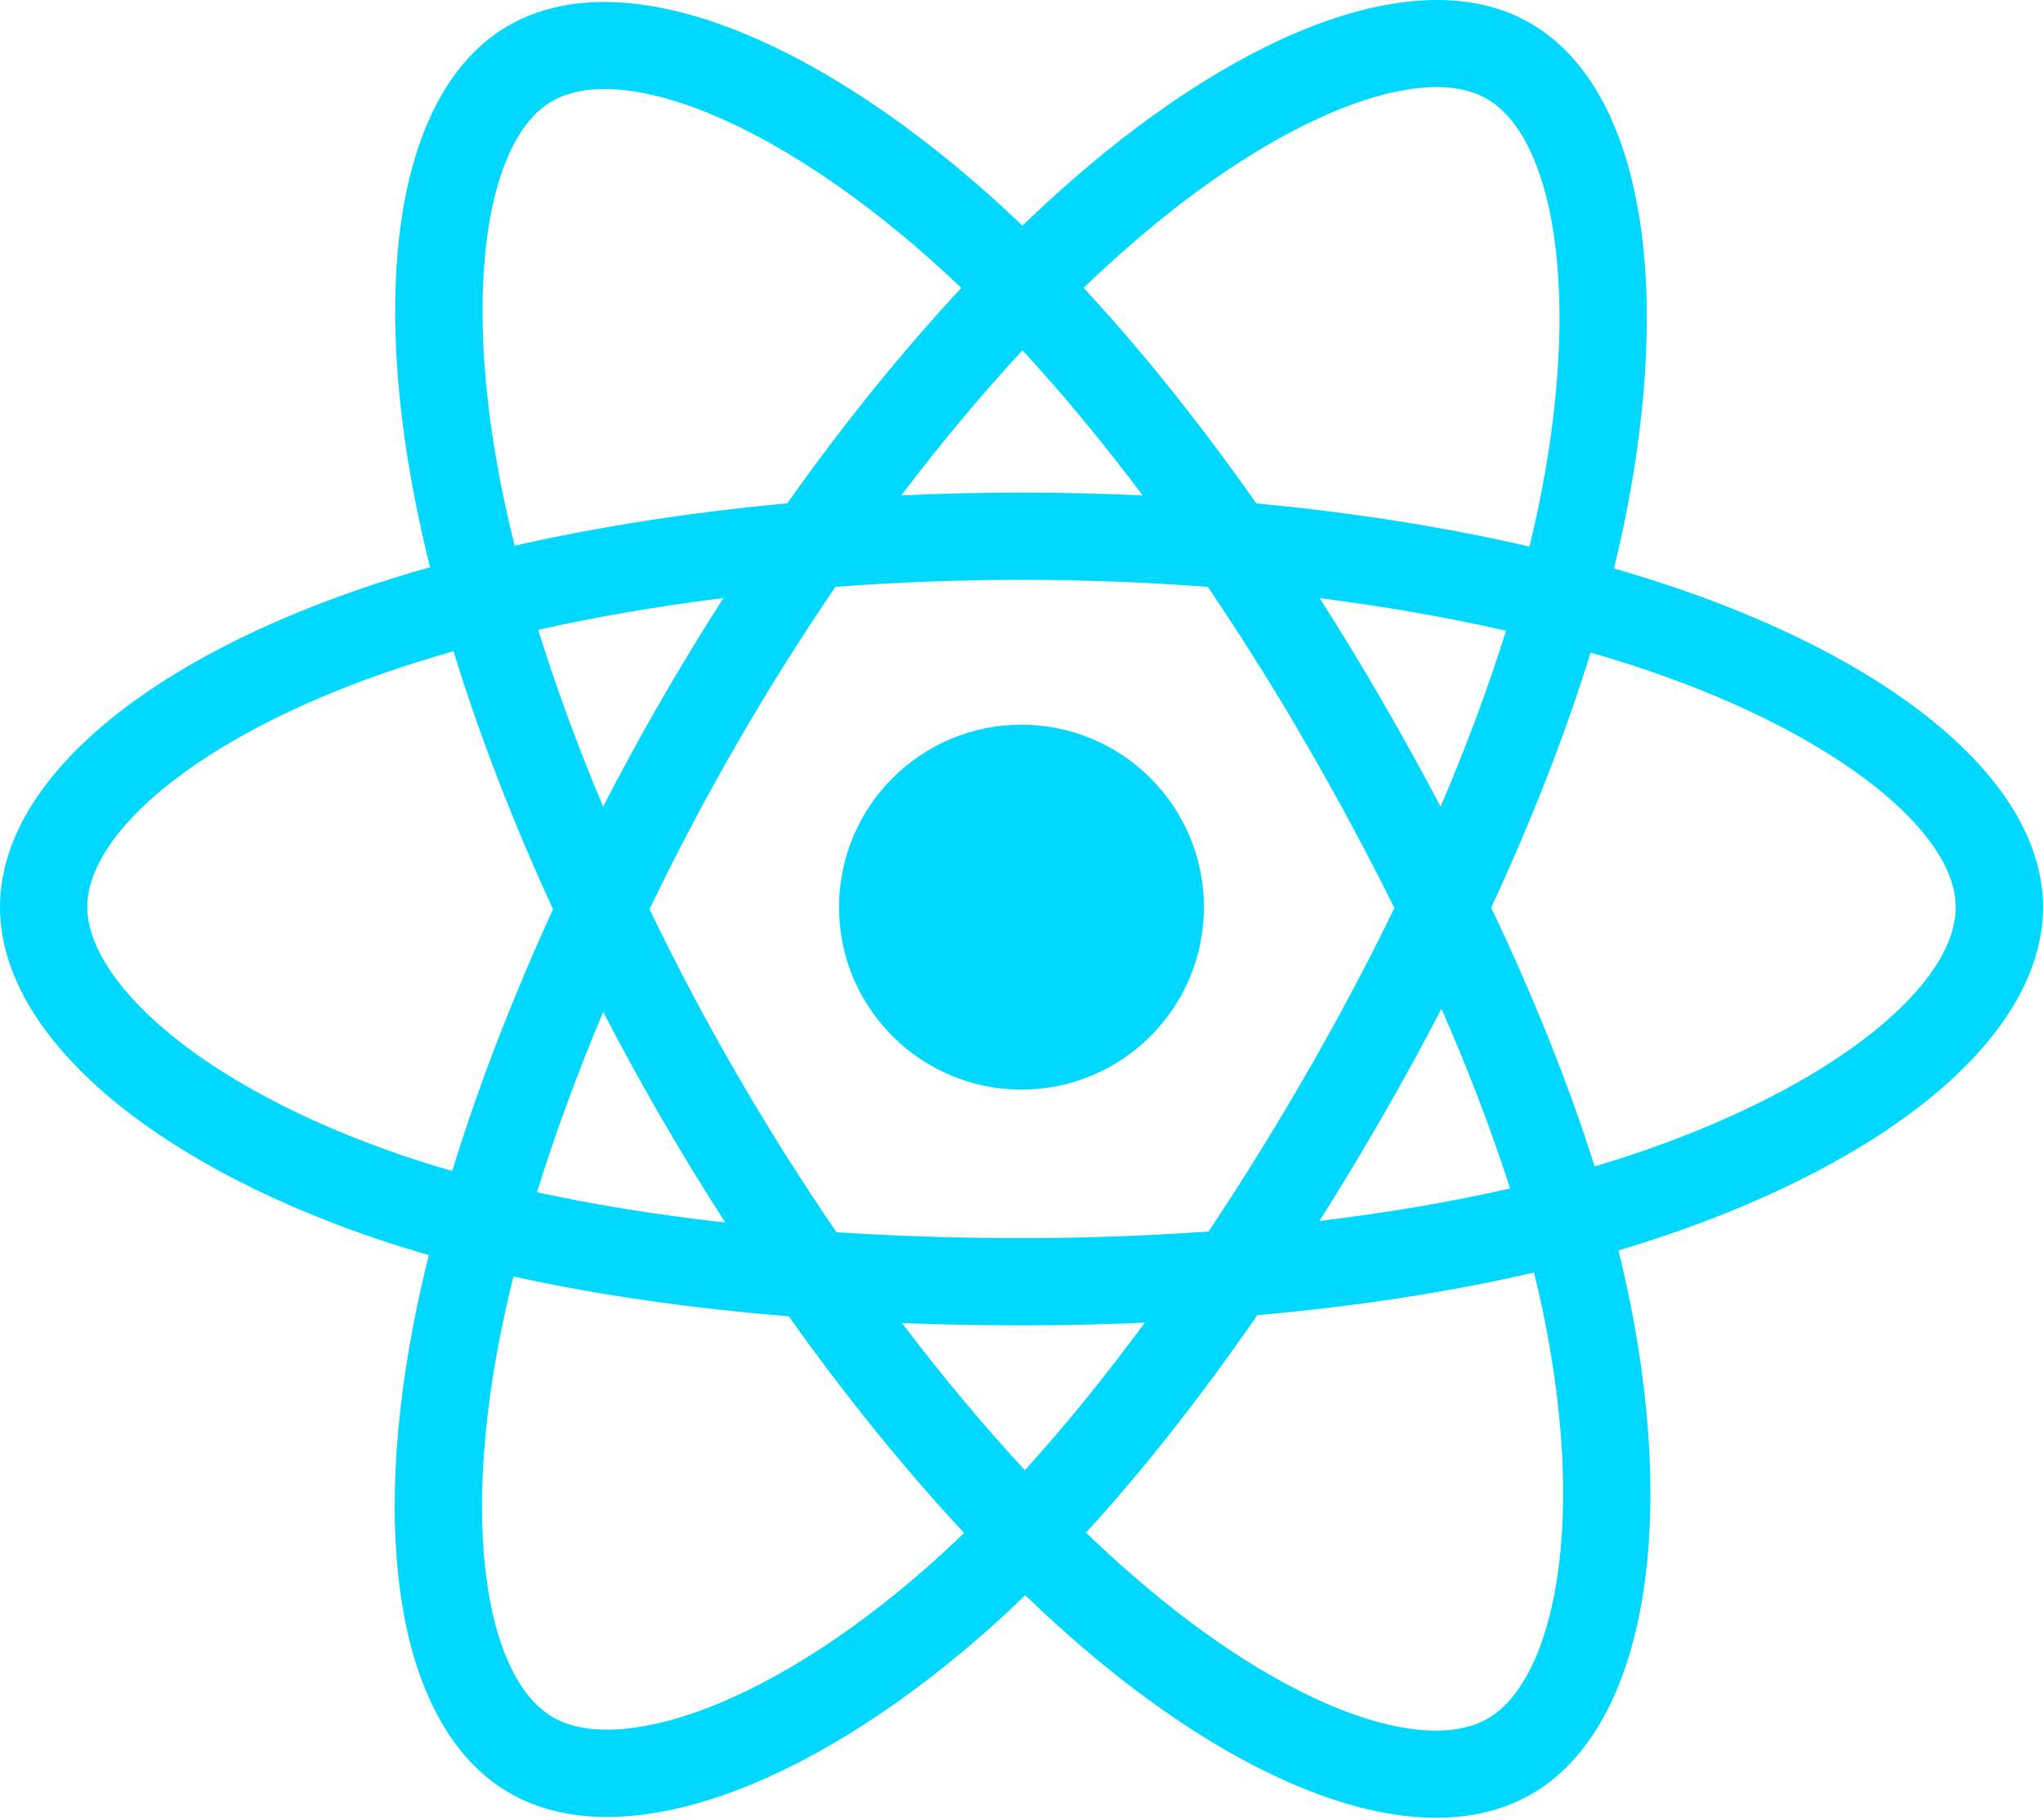
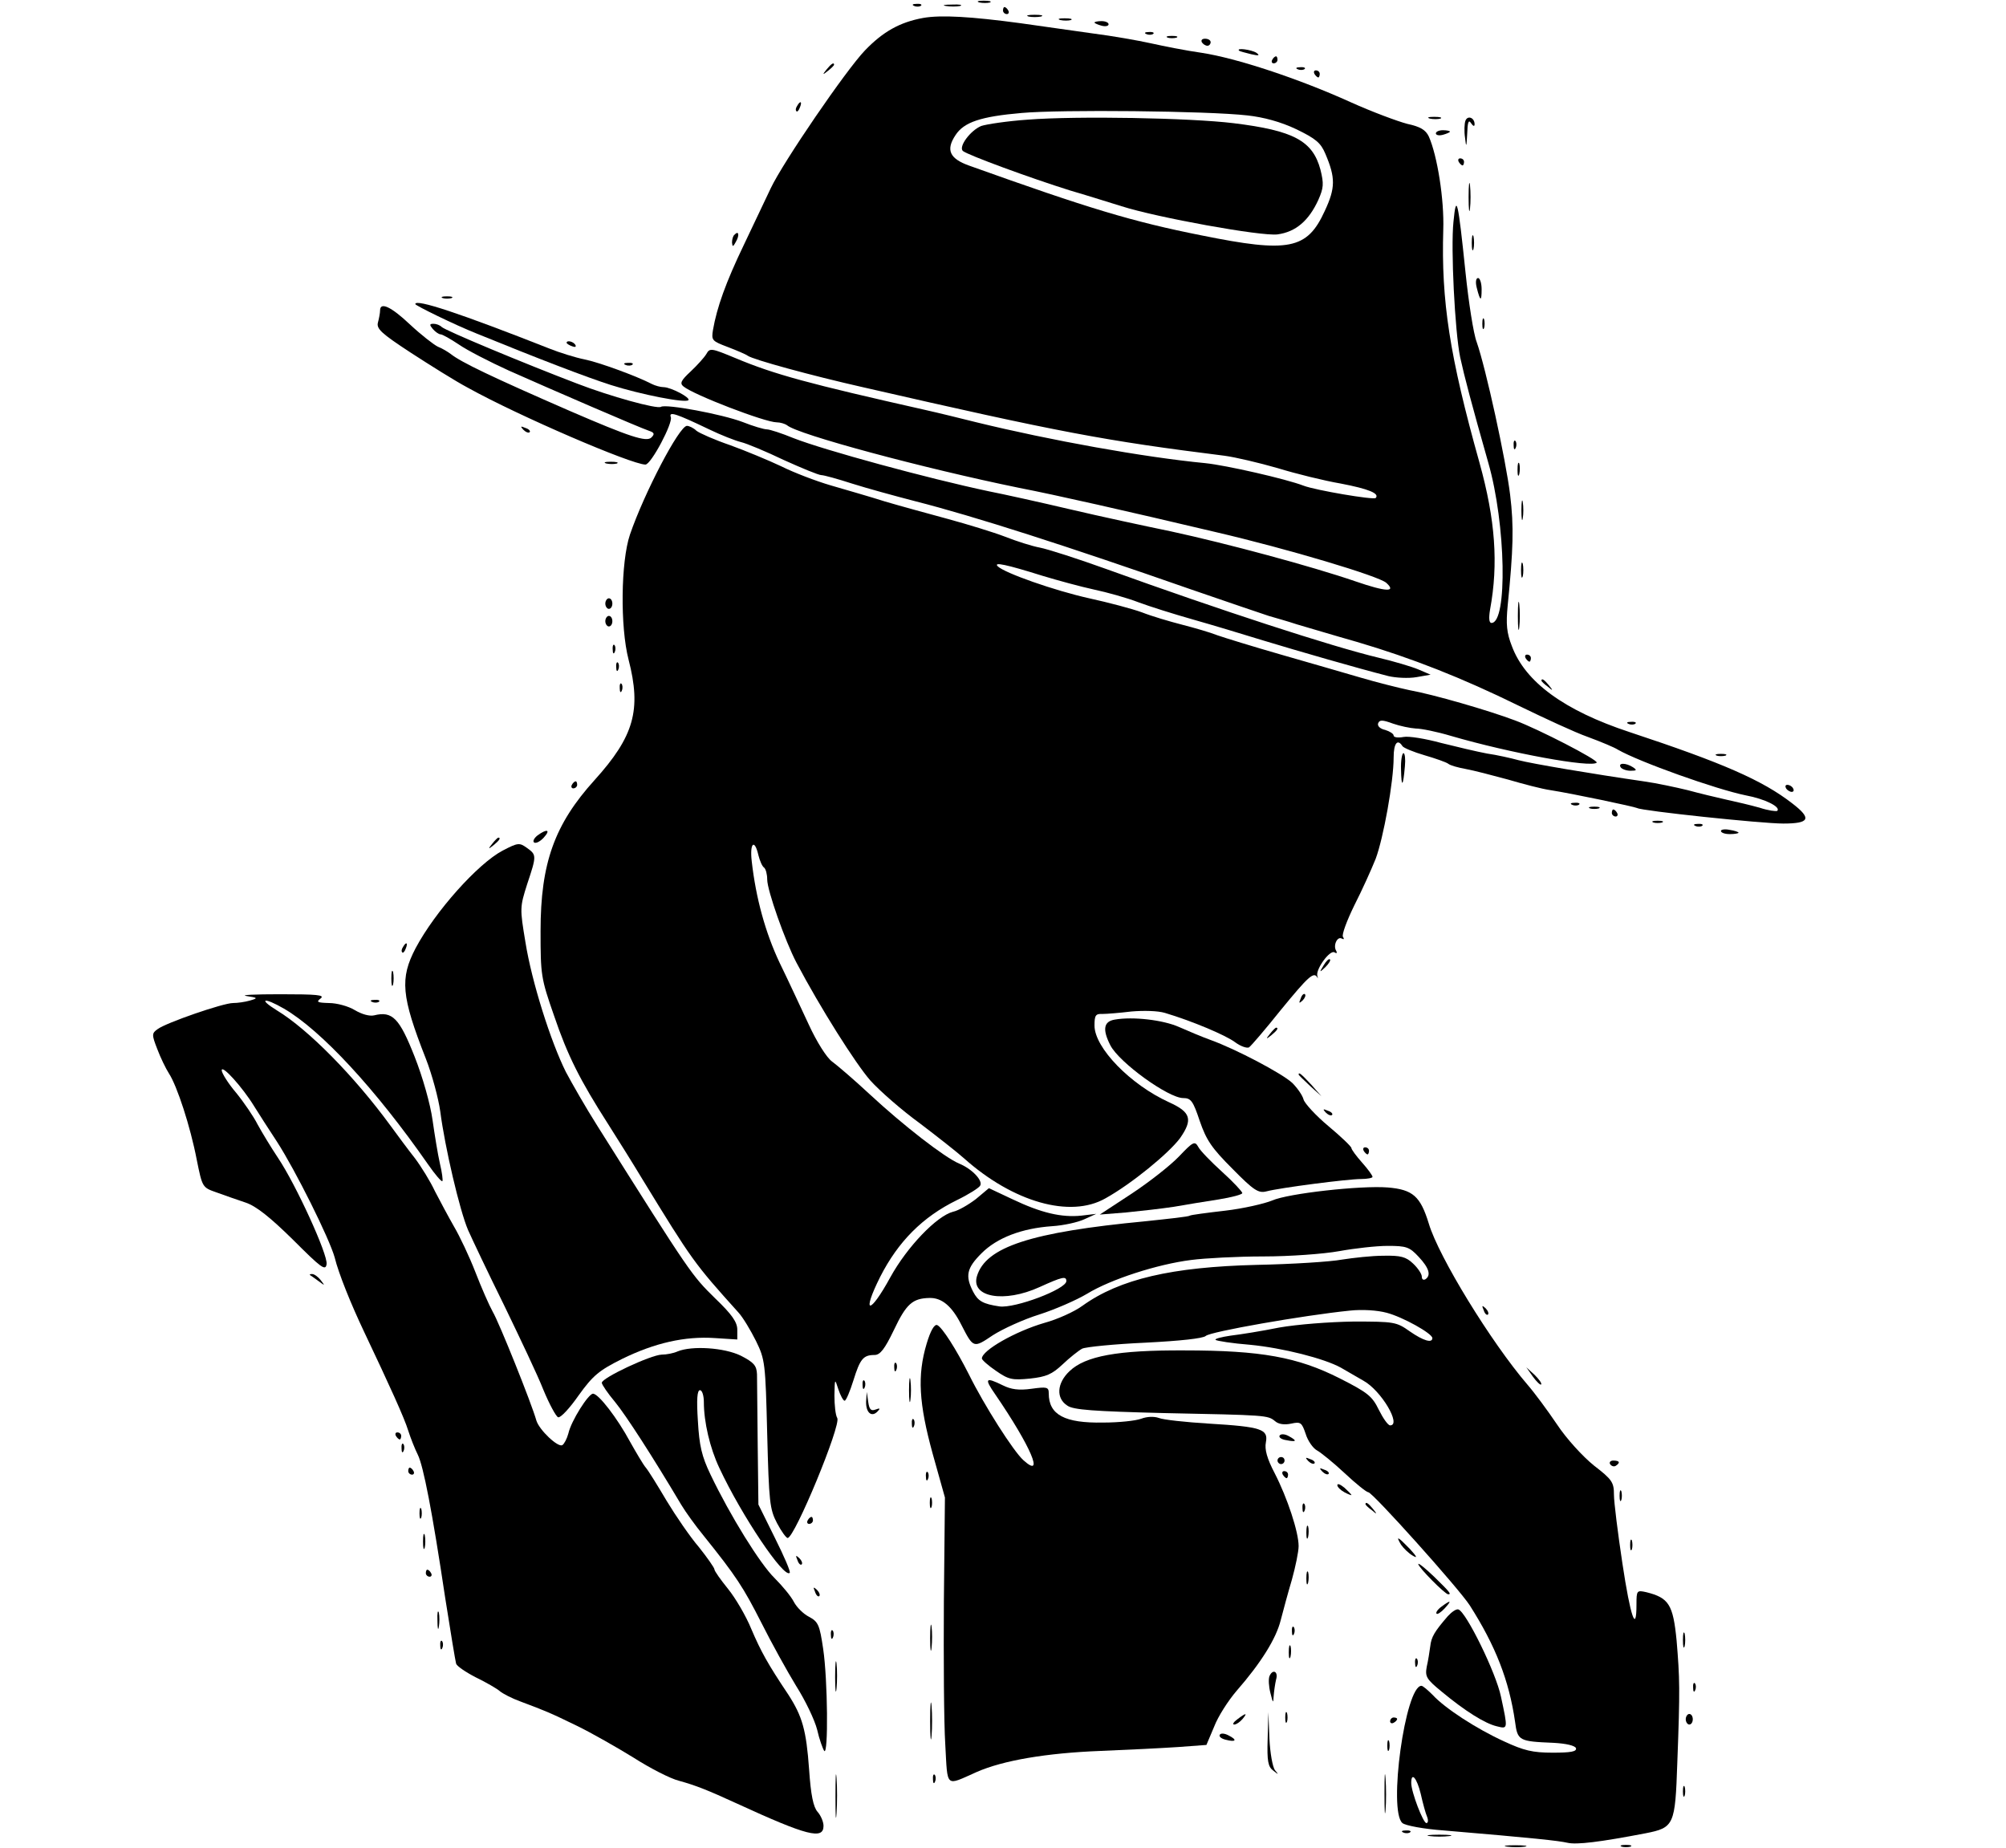
- <svg xmlns="http://www.w3.org/2000/svg" aria-hidden="true" role="img" class="iconify iconify--logos" width="35.93" height="32" preserveAspectRatio="xMidYMid meet" viewBox="0 0 256 228">
-   <path fill="#00D8FF" d="M210.483 73.824a171.49 171.49 0 0 0-8.24-2.597c.465-1.9.893-3.777 1.273-5.621c6.238-30.281 2.16-54.676-11.769-62.708c-13.355-7.7-35.196.329-57.254 19.526a171.23 171.23 0 0 0-6.375 5.848a155.866 155.866 0 0 0-4.241-3.917C100.759 3.829 77.587-4.822 63.673 3.233C50.33 10.957 46.379 33.89 51.995 62.588a170.974 170.974 0 0 0 1.892 8.48c-3.28.932-6.445 1.924-9.474 2.98C17.309 83.498 0 98.307 0 113.668c0 15.865 18.582 31.778 46.812 41.427a145.52 145.52 0 0 0 6.921 2.165a167.467 167.467 0 0 0-2.01 9.138c-5.354 28.2-1.173 50.591 12.134 58.266c13.744 7.926 36.812-.22 59.273-19.855a145.567 145.567 0 0 0 5.342-4.923a168.064 168.064 0 0 0 6.92 6.314c21.758 18.722 43.246 26.282 56.54 18.586c13.731-7.949 18.194-32.003 12.4-61.268a145.016 145.016 0 0 0-1.535-6.842c1.62-.48 3.21-.974 4.76-1.488c29.348-9.723 48.443-25.443 48.443-41.52c0-15.417-17.868-30.326-45.517-39.844Zm-6.365 70.984c-1.4.463-2.836.91-4.3 1.345c-3.24-10.257-7.612-21.163-12.963-32.432c5.106-11 9.31-21.767 12.459-31.957c2.619.758 5.16 1.557 7.61 2.4c23.69 8.156 38.14 20.213 38.14 29.504c0 9.896-15.606 22.743-40.946 31.14Zm-10.514 20.834c2.562 12.94 2.927 24.64 1.23 33.787c-1.524 8.219-4.59 13.698-8.382 15.893c-8.067 4.67-25.32-1.4-43.927-17.412a156.726 156.726 0 0 1-6.437-5.87c7.214-7.889 14.423-17.06 21.459-27.246c12.376-1.098 24.068-2.894 34.671-5.345a134.17 134.17 0 0 1 1.386 6.193ZM87.276 214.515c-7.882 2.783-14.16 2.863-17.955.675c-8.075-4.657-11.432-22.636-6.853-46.752a156.923 156.923 0 0 1 1.869-8.499c10.486 2.32 22.093 3.988 34.498 4.994c7.084 9.967 14.501 19.128 21.976 27.15a134.668 134.668 0 0 1-4.877 4.492c-9.933 8.682-19.886 14.842-28.658 17.94ZM50.35 144.747c-12.483-4.267-22.792-9.812-29.858-15.863c-6.35-5.437-9.555-10.836-9.555-15.216c0-9.322 13.897-21.212 37.076-29.293c2.813-.98 5.757-1.905 8.812-2.773c3.204 10.42 7.406 21.315 12.477 32.332c-5.137 11.18-9.399 22.249-12.634 32.792a134.718 134.718 0 0 1-6.318-1.979Zm12.378-84.26c-4.811-24.587-1.616-43.134 6.425-47.789c8.564-4.958 27.502 2.111 47.463 19.835a144.318 144.318 0 0 1 3.841 3.545c-7.438 7.987-14.787 17.08-21.808 26.988c-12.04 1.116-23.565 2.908-34.161 5.309a160.342 160.342 0 0 1-1.76-7.887Zm110.427 27.268a347.8 347.8 0 0 0-7.785-12.803c8.168 1.033 15.994 2.404 23.343 4.08c-2.206 7.072-4.956 14.465-8.193 22.045a381.151 381.151 0 0 0-7.365-13.322Zm-45.032-43.861c5.044 5.465 10.096 11.566 15.065 18.186a322.04 322.04 0 0 0-30.257-.006c4.974-6.559 10.069-12.652 15.192-18.18ZM82.802 87.83a323.167 323.167 0 0 0-7.227 13.238c-3.184-7.553-5.909-14.98-8.134-22.152c7.304-1.634 15.093-2.97 23.209-3.984a321.524 321.524 0 0 0-7.848 12.897Zm8.081 65.352c-8.385-.936-16.291-2.203-23.593-3.793c2.26-7.3 5.045-14.885 8.298-22.6a321.187 321.187 0 0 0 7.257 13.246c2.594 4.48 5.28 8.868 8.038 13.147Zm37.542 31.03c-5.184-5.592-10.354-11.779-15.403-18.433c4.902.192 9.899.29 14.978.29c5.218 0 10.376-.117 15.453-.343c-4.985 6.774-10.018 12.97-15.028 18.486Zm52.198-57.817c3.422 7.8 6.306 15.345 8.596 22.52c-7.422 1.694-15.436 3.058-23.88 4.071a382.417 382.417 0 0 0 7.859-13.026a347.403 347.403 0 0 0 7.425-13.565Zm-16.898 8.101a358.557 358.557 0 0 1-12.281 19.815a329.4 329.4 0 0 1-23.444.823c-7.967 0-15.716-.248-23.178-.732a310.202 310.202 0 0 1-12.513-19.846h.001a307.41 307.41 0 0 1-10.923-20.627a310.278 310.278 0 0 1 10.89-20.637l-.001.001a307.318 307.318 0 0 1 12.413-19.761c7.613-.576 15.42-.876 23.31-.876H128c7.926 0 15.743.303 23.354.883a329.357 329.357 0 0 1 12.335 19.695a358.489 358.489 0 0 1 11.036 20.54a329.472 329.472 0 0 1-11 20.722Zm22.56-122.124c8.572 4.944 11.906 24.881 6.52 51.026c-.344 1.668-.73 3.367-1.15 5.09c-10.622-2.452-22.155-4.275-34.23-5.408c-7.034-10.017-14.323-19.124-21.64-27.008a160.789 160.789 0 0 1 5.888-5.4c18.9-16.447 36.564-22.941 44.612-18.3ZM128 90.808c12.625 0 22.86 10.235 22.86 22.86s-10.235 22.86-22.86 22.86s-22.86-10.235-22.86-22.86s10.235-22.86 22.86-22.86Z" />
+ <svg xmlns="http://www.w3.org/2000/svg" version="1.0" width="570pt" height="525pt" viewBox="0 0 570 525" preserveAspectRatio="xMidYMid meet">
+   <g transform="translate(0,525) scale(0.1,-0.1)" fill="#000000" stroke="none">
+     <path d="M2783 5243 c9 -2 23 -2 30 0 6 3 -1 5 -18 5 -16 0 -22 -2 -12 -5z" />
+     <path d="M2598 5233 c7 -3 16 -2 19 1 4 3 -2 6 -13 5 -11 0 -14 -3 -6 -6z" />
+     <path d="M2688 5233 c12 -2 30 -2 40 0 9 3 -1 5 -23 4 -22 0 -30 -2 -17 -4z" />
+     <path d="M2850 5220 c0 -5 5 -10 11 -10 5 0 7 5 4 10 -3 6 -8 10 -11 10 -2 0 -4 -4 -4 -10z" />
+     <path d="M2623 5199 c-66 -12 -114 -39 -165 -92 -54 -56 -233 -318 -268 -392 -13 -27 -47 -99 -76 -160 -52 -108 -77 -179 -88 -242 -5 -30 -3 -32 42 -49 26 -10 52 -21 57 -25 16 -11 180 -56 326 -89 563 -129 686 -152 1029 -195 30 -4 98 -20 150 -35 52 -16 133 -36 180 -44 78 -15 111 -28 99 -41 -6 -6 -171 22 -205 35 -49 19 -220 58 -279 64 -176 17 -441 65 -650 116 -44 11 -109 27 -145 35 -333 75 -429 101 -539 147 -70 29 -74 30 -84 12 -6 -10 -26 -32 -44 -49 -28 -26 -32 -34 -21 -43 29 -24 232 -102 265 -102 10 0 23 -4 29 -8 28 -26 390 -123 659 -178 108 -21 302 -65 560 -126 206 -48 463 -125 484 -144 30 -27 0 -26 -87 4 -125 43 -367 108 -524 142 -73 15 -203 43 -288 63 -85 20 -189 43 -230 51 -175 37 -468 117 -555 151 -34 14 -68 25 -76 25 -8 0 -39 9 -69 21 -58 22 -218 52 -232 43 -11 -7 -145 30 -238 66 -152 58 -375 151 -385 161 -5 5 -15 9 -23 9 -12 0 -12 -3 -2 -15 7 -8 17 -15 22 -15 5 0 28 -13 52 -29 23 -16 87 -49 142 -74 119 -53 371 -162 398 -171 15 -5 17 -9 7 -19 -14 -14 -62 2 -231 75 -225 98 -310 139 -339 162 -8 6 -24 16 -37 21 -12 6 -48 34 -79 63 -54 51 -85 65 -85 40 0 -7 -3 -23 -6 -34 -5 -18 9 -31 93 -86 54 -35 127 -81 163 -100 144 -80 465 -218 504 -218 16 0 79 119 72 135 -6 17 15 10 109 -35 33 -16 74 -32 90 -36 17 -4 72 -27 122 -51 51 -23 99 -43 107 -43 7 0 47 -11 87 -24 41 -13 121 -35 179 -50 169 -43 430 -127 785 -251 105 -36 204 -70 220 -75 17 -5 53 -15 80 -24 28 -8 104 -31 171 -50 156 -46 298 -102 459 -181 72 -35 160 -76 197 -89 38 -14 76 -30 85 -36 61 -35 280 -113 364 -130 54 -10 100 -33 89 -44 -3 -2 -26 1 -50 9 -25 7 -67 17 -95 23 -27 6 -77 18 -110 27 -33 8 -89 20 -125 25 -145 21 -317 50 -355 60 -22 6 -62 15 -90 19 -27 5 -86 19 -130 30 -44 12 -92 20 -107 17 -16 -3 -28 -1 -28 4 0 5 -11 12 -24 16 -14 3 -23 11 -20 19 4 10 12 10 42 -1 20 -7 49 -13 65 -14 15 0 60 -9 100 -21 168 -49 398 -91 414 -76 6 7 -167 96 -232 120 -77 29 -233 74 -300 86 -33 7 -96 23 -140 36 -44 13 -145 42 -225 65 -80 23 -161 48 -181 55 -20 8 -65 21 -100 30 -35 9 -86 24 -114 35 -27 10 -95 28 -150 40 -99 22 -241 72 -260 91 -13 13 25 5 127 -27 43 -13 109 -31 146 -39 38 -8 95 -24 126 -36 32 -12 102 -34 155 -49 53 -15 143 -42 201 -60 99 -30 265 -78 355 -101 21 -5 57 -7 80 -3 l40 7 -35 15 c-19 8 -70 23 -112 33 -134 32 -450 135 -774 252 -83 30 -168 57 -189 61 -22 4 -66 18 -99 31 -34 13 -106 35 -161 50 -55 15 -136 37 -180 50 -44 14 -114 34 -155 46 -41 12 -104 36 -140 54 -36 17 -101 44 -145 60 -44 15 -87 34 -96 41 -8 8 -21 14 -27 14 -22 0 -122 -192 -162 -309 -26 -77 -28 -262 -4 -355 37 -143 16 -218 -97 -343 -113 -125 -153 -235 -153 -428 0 -125 1 -134 38 -240 39 -115 74 -184 154 -309 26 -41 70 -111 97 -156 142 -232 147 -239 273 -379 13 -14 35 -51 50 -81 26 -53 27 -63 32 -265 5 -193 7 -213 28 -253 12 -23 26 -42 30 -42 20 0 153 322 141 341 -5 8 -8 37 -8 64 1 49 1 49 11 18 6 -18 14 -33 18 -33 4 0 15 26 25 58 19 61 28 72 60 72 16 0 29 17 55 71 35 74 53 90 101 91 35 1 64 -23 91 -77 34 -66 34 -66 89 -29 28 18 87 45 132 59 44 14 106 41 136 59 67 41 200 84 296 96 38 5 131 10 205 10 74 0 171 7 215 15 44 8 106 15 138 15 53 0 62 -3 88 -31 30 -32 36 -53 19 -64 -6 -3 -10 0 -10 8 0 7 -11 24 -25 37 -20 19 -35 23 -84 22 -33 0 -86 -6 -118 -11 -32 -6 -141 -13 -243 -15 -240 -6 -388 -40 -494 -116 -23 -17 -72 -39 -109 -49 -82 -24 -177 -78 -177 -101 0 -4 18 -20 40 -35 36 -25 46 -27 97 -22 46 5 62 12 92 40 20 19 45 39 56 45 11 5 92 13 180 17 99 5 163 12 171 19 11 12 280 59 409 72 36 4 79 1 105 -6 46 -12 130 -59 130 -72 0 -15 -25 -8 -64 19 -38 27 -44 28 -160 28 -69 -1 -159 -8 -211 -17 -49 -10 -112 -20 -138 -23 -27 -4 -46 -9 -43 -12 3 -3 47 -10 98 -14 93 -9 211 -39 258 -65 14 -8 43 -25 64 -37 51 -28 109 -127 76 -127 -6 0 -20 20 -32 44 -19 39 -31 49 -112 90 -119 60 -223 79 -441 79 -190 1 -281 -16 -326 -59 -36 -34 -39 -77 -6 -98 17 -12 75 -16 272 -21 295 -6 297 -6 318 -23 10 -9 27 -11 46 -7 27 6 30 3 41 -29 6 -20 21 -41 32 -47 11 -6 47 -35 79 -65 32 -30 62 -54 67 -54 12 0 256 -272 288 -321 74 -116 112 -214 129 -331 7 -54 11 -56 109 -60 37 -2 61 -8 64 -15 3 -10 -15 -13 -66 -13 -57 0 -82 6 -138 32 -79 36 -168 94 -203 132 -14 14 -28 26 -32 26 -46 0 -95 -356 -54 -390 8 -7 61 -17 118 -21 260 -22 324 -29 351 -35 26 -6 92 2 222 27 81 16 84 23 90 200 8 210 7 240 -2 348 -10 102 -22 121 -86 137 -27 6 -28 5 -28 -35 0 -84 -17 -36 -40 117 -13 86 -24 174 -24 195 0 35 -5 43 -57 83 -31 25 -78 76 -105 117 -27 40 -64 90 -84 113 -103 120 -252 363 -280 457 -24 78 -45 97 -117 103 -77 6 -283 -17 -328 -37 -22 -9 -82 -23 -134 -29 -52 -6 -97 -12 -100 -14 -3 -3 -60 -9 -126 -16 -326 -31 -454 -73 -479 -156 -18 -60 77 -77 178 -31 64 29 76 32 76 17 0 -23 -146 -78 -190 -72 -47 7 -61 15 -75 42 -23 45 -18 67 24 109 44 44 114 71 201 77 32 2 73 11 92 20 l33 15 -42 -5 c-57 -6 -115 8 -195 46 l-68 32 -37 -31 c-21 -16 -50 -33 -65 -36 -46 -12 -130 -99 -178 -186 -59 -108 -83 -107 -29 1 51 100 120 170 218 218 33 16 63 35 66 41 9 14 -23 48 -60 63 -42 18 -158 108 -254 197 -44 41 -92 82 -107 93 -15 11 -43 55 -66 105 -22 47 -59 127 -83 176 -40 85 -67 182 -79 288 -6 52 8 65 19 17 4 -16 11 -32 16 -35 5 -4 9 -19 9 -34 0 -31 51 -175 83 -236 68 -129 168 -287 210 -335 27 -30 90 -85 141 -122 50 -38 106 -82 125 -99 140 -125 302 -171 402 -114 74 41 180 128 212 171 37 53 31 74 -31 102 -110 50 -212 155 -212 218 0 29 3 34 23 33 12 0 49 3 82 7 35 3 75 2 95 -4 77 -23 172 -63 199 -83 16 -12 34 -18 40 -15 6 4 47 52 91 107 77 94 93 109 103 92 2 -5 2 -2 0 5 -4 19 36 74 49 66 6 -4 8 -2 5 4 -10 15 3 43 16 35 6 -3 7 -1 3 5 -4 6 11 46 32 89 22 43 49 103 61 133 22 59 51 219 51 288 0 40 11 54 25 32 3 -5 32 -17 63 -26 31 -9 62 -20 67 -24 6 -5 28 -11 50 -15 22 -4 76 -18 120 -30 44 -13 98 -27 120 -30 64 -10 239 -47 247 -51 13 -8 353 -44 415 -44 75 0 82 14 26 57 -85 66 -197 115 -463 203 -185 61 -296 142 -334 244 -15 38 -17 63 -12 115 16 160 18 225 7 315 -12 99 -69 360 -95 434 -9 23 -23 113 -32 200 -21 203 -26 225 -34 142 -8 -75 4 -312 19 -385 12 -55 32 -131 80 -300 50 -174 55 -455 9 -455 -7 0 -8 14 -4 38 24 130 15 255 -30 417 -85 303 -109 460 -103 662 3 86 -17 211 -41 265 -9 19 -24 28 -61 36 -27 7 -100 34 -162 62 -148 67 -324 125 -423 140 -43 6 -108 19 -144 27 -36 8 -110 21 -165 28 -55 8 -147 21 -205 29 -141 19 -226 24 -277 15z m922 -277 c45 -5 94 -18 138 -39 56 -27 70 -39 83 -70 29 -68 29 -97 -2 -163 -50 -109 -102 -119 -349 -69 -197 39 -322 77 -660 198 -57 20 -68 45 -40 87 24 37 72 53 188 63 110 10 528 6 642 -7z m492 -4769 c6 -27 14 -56 18 -65 4 -10 3 -18 -2 -18 -9 0 -43 88 -43 114 0 33 16 14 27 -31z" />
+     <path d="M2920 4910 c-58 -4 -117 -13 -132 -18 -31 -13 -65 -59 -52 -71 15 -12 192 -77 304 -112 58 -17 124 -38 147 -45 100 -32 398 -86 443 -80 52 7 89 39 116 98 15 34 16 46 6 86 -22 82 -76 111 -247 132 -123 15 -444 21 -585 10z" />
+     <path d="M2923 5203 c9 -2 25 -2 35 0 9 3 1 5 -18 5 -19 0 -27 -2 -17 -5z" />
+     <path d="M3013 5193 c9 -2 23 -2 30 0 6 3 -1 5 -18 5 -16 0 -22 -2 -12 -5z" />
+     <path d="M3110 5186 c0 -2 9 -6 20 -9 11 -3 20 -1 20 4 0 5 -9 9 -20 9 -11 0 -20 -2 -20 -4z" />
+     <path d="M3258 5153 c7 -3 16 -2 19 1 4 3 -2 6 -13 5 -11 0 -14 -3 -6 -6z" />
+     <path d="M3318 5143 c6 -2 18 -2 25 0 6 3 1 5 -13 5 -14 0 -19 -2 -12 -5z" />
+     <path d="M3415 5130 c3 -5 10 -10 16 -10 5 0 9 5 9 10 0 6 -7 10 -16 10 -8 0 -12 -4 -9 -10z" />
+     <path d="M3521 5106 c2 -2 18 -6 34 -10 22 -5 26 -4 15 4 -14 9 -59 15 -49 6z" />
+     <path d="M3615 5080 c-3 -5 -1 -10 4 -10 6 0 11 5 11 10 0 6 -2 10 -4 10 -3 0 -8 -4 -11 -10z" />
+     <path d="M2349 5053 c-13 -16 -12 -17 4 -4 9 7 17 15 17 17 0 8 -8 3 -21 -13z" />
+     <path d="M3688 5053 c7 -3 16 -2 19 1 4 3 -2 6 -13 5 -11 0 -14 -3 -6 -6z" />
+     <path d="M3735 5040 c3 -5 8 -10 11 -10 2 0 4 5 4 10 0 6 -5 10 -11 10 -5 0 -7 -4 -4 -10z" />
+     <path d="M2265 4949 c-4 -6 -5 -12 -2 -15 2 -3 7 2 10 11 7 17 1 20 -8 4z" />
+     <path d="M4063 4913 c9 -2 23 -2 30 0 6 3 -1 5 -18 5 -16 0 -22 -2 -12 -5z" />
+     <path d="M4164 4907 c-3 -8 -4 -30 -1 -49 3 -28 4 -27 6 12 1 33 4 41 11 30 6 -9 10 -10 10 -3 0 19 -20 26 -26 10z" />
+     <path d="M4080 4871 c0 -5 9 -7 20 -4 11 3 20 7 20 9 0 2 -9 4 -20 4 -11 0 -20 -4 -20 -9z" />
+     <path d="M4145 4790 c3 -5 8 -10 11 -10 2 0 4 5 4 10 0 6 -5 10 -11 10 -5 0 -7 -4 -4 -10z" />
+     <path d="M4173 4690 c0 -36 2 -50 4 -32 2 17 2 47 0 65 -2 17 -4 3 -4 -33z" />
+     <path d="M2087 4583 c-4 -3 -7 -13 -7 -22 1 -13 3 -13 11 2 11 19 8 33 -4 20z" />
+     <path d="M4182 4560 c0 -19 2 -27 5 -17 2 9 2 25 0 35 -3 9 -5 1 -5 -18z" />
+     <path d="M4196 4433 c10 -40 14 -41 14 -5 0 18 -5 32 -10 32 -6 0 -8 -11 -4 -27z" />
+     <path d="M1258 4403 c6 -2 18 -2 25 0 6 3 1 5 -13 5 -14 0 -19 -2 -12 -5z" />
+     <path d="M1180 4386 c0 -4 112 -59 175 -84 174 -71 312 -124 381 -146 85 -27 212 -52 220 -43 7 7 -50 37 -71 37 -8 0 -23 4 -33 9 -42 22 -151 62 -192 70 -25 5 -70 19 -100 31 -251 99 -380 142 -380 126z" />
+     <path d="M4212 4330 c0 -14 2 -19 5 -12 2 6 2 18 0 25 -3 6 -5 1 -5 -13z" />
+     <path d="M1610 4276 c0 -2 7 -7 16 -10 8 -3 12 -2 9 4 -6 10 -25 14 -25 6z" />
+     <path d="M1778 4213 c7 -3 16 -2 19 1 4 3 -2 6 -13 5 -11 0 -14 -3 -6 -6z" />
+     <path d="M1487 4029 c7 -7 15 -10 18 -7 3 3 -2 9 -12 12 -14 6 -15 5 -6 -5z" />
+     <path d="M4301 3984 c0 -11 3 -14 6 -6 3 7 2 16 -1 19 -3 4 -6 -2 -5 -13z" />
+     <path d="M1723 3933 c9 -2 23 -2 30 0 6 3 -1 5 -18 5 -16 0 -22 -2 -12 -5z" />
+     <path d="M4312 3915 c0 -16 2 -22 5 -12 2 9 2 23 0 30 -3 6 -5 -1 -5 -18z" />
+     <path d="M4323 3800 c0 -25 2 -35 4 -22 2 12 2 32 0 45 -2 12 -4 2 -4 -23z" />
+     <path d="M4322 3630 c0 -19 2 -27 5 -17 2 9 2 25 0 35 -3 9 -5 1 -5 -18z" />
+     <path d="M4313 3500 c0 -36 2 -50 4 -32 2 17 2 47 0 65 -2 17 -4 3 -4 -33z" />
+     <path d="M1720 3535 c0 -8 5 -15 10 -15 6 0 10 7 10 15 0 8 -4 15 -10 15 -5 0 -10 -7 -10 -15z" />
+     <path d="M1720 3485 c0 -8 5 -15 10 -15 6 0 10 7 10 15 0 8 -4 15 -10 15 -5 0 -10 -7 -10 -15z" />
+     <path d="M1741 3404 c0 -11 3 -14 6 -6 3 7 2 16 -1 19 -3 4 -6 -2 -5 -13z" />
+     <path d="M4335 3380 c3 -5 8 -10 11 -10 2 0 4 5 4 10 0 6 -5 10 -11 10 -5 0 -7 -4 -4 -10z" />
+     <path d="M1751 3354 c0 -11 3 -14 6 -6 3 7 2 16 -1 19 -3 4 -6 -2 -5 -13z" />
+     <path d="M4380 3316 c0 -2 8 -10 18 -17 15 -13 16 -12 3 4 -13 16 -21 21 -21 13z" />
+     <path d="M1761 3294 c0 -11 3 -14 6 -6 3 7 2 16 -1 19 -3 4 -6 -2 -5 -13z" />
+     <path d="M4628 3193 c7 -3 16 -2 19 1 4 3 -2 6 -13 5 -11 0 -14 -3 -6 -6z" />
+     <path d="M3981 3063 c1 -53 6 -49 11 10 2 20 0 37 -4 37 -4 0 -8 -21 -7 -47z" />
+     <path d="M4878 3103 c6 -2 18 -2 25 0 6 3 1 5 -13 5 -14 0 -19 -2 -12 -5z" />
+     <path d="M4605 3070 c3 -5 16 -10 28 -10 18 0 19 2 7 10 -20 13 -43 13 -35 0z" />
+     <path d="M1625 3020 c-3 -5 -1 -10 4 -10 6 0 11 5 11 10 0 6 -2 10 -4 10 -3 0 -8 -4 -11 -10z" />
+     <path d="M5075 3010 c3 -5 11 -10 16 -10 6 0 7 5 4 10 -3 6 -11 10 -16 10 -6 0 -7 -4 -4 -10z" />
+     <path d="M4468 2963 c7 -3 16 -2 19 1 4 3 -2 6 -13 5 -11 0 -14 -3 -6 -6z" />
+     <path d="M4518 2953 c6 -2 18 -2 25 0 6 3 1 5 -13 5 -14 0 -19 -2 -12 -5z" />
+     <path d="M4580 2940 c0 -5 5 -10 11 -10 5 0 7 5 4 10 -3 6 -8 10 -11 10 -2 0 -4 -4 -4 -10z" />
+     <path d="M4698 2913 c6 -2 18 -2 25 0 6 3 1 5 -13 5 -14 0 -19 -2 -12 -5z" />
+     <path d="M4818 2903 c7 -3 16 -2 19 1 4 3 -2 6 -13 5 -11 0 -14 -3 -6 -6z" />
+     <path d="M4890 2889 c0 -5 11 -9 25 -9 14 0 25 2 25 4 0 2 -11 6 -25 8 -14 3 -25 1 -25 -3z" />
+     <path d="M1527 2876 c-10 -8 -14 -17 -9 -20 5 -3 17 3 27 14 21 23 9 26 -18 6z" />
+     <path d="M1399 2853 c-13 -16 -12 -17 4 -4 16 13 21 21 13 21 -2 0 -10 -8 -17 -17z" />
+     <path d="M1428 2833 c-70 -37 -191 -172 -247 -277 -45 -86 -41 -136 29 -314 18 -46 36 -114 41 -150 13 -101 55 -281 79 -337 12 -27 58 -124 103 -215 44 -91 95 -198 111 -239 17 -41 36 -76 42 -78 7 -2 33 26 58 62 41 57 58 71 124 104 92 45 178 65 264 59 l63 -4 0 28 c0 21 -15 43 -62 88 -68 67 -68 66 -335 490 -33 52 -73 122 -90 154 -43 86 -97 256 -115 369 -16 96 -16 99 5 165 27 81 27 83 -1 103 -21 15 -25 15 -69 -8z" />
+     <path d="M1145 2559 c-4 -6 -5 -12 -2 -15 2 -3 7 2 10 11 7 17 1 20 -8 4z" />
+     <path d="M3761 2507 c-13 -21 -12 -21 5 -5 10 10 16 20 13 22 -3 3 -11 -5 -18 -17z" />
+     <path d="M1112 2470 c0 -19 2 -27 5 -17 2 9 2 25 0 35 -3 9 -5 1 -5 -18z" />
+     <path d="M700 2420 c33 -5 34 -6 10 -13 -14 -4 -35 -7 -48 -7 -28 0 -190 -56 -214 -74 -17 -12 -17 -16 -1 -57 9 -24 24 -55 33 -69 23 -35 61 -151 79 -245 16 -79 16 -79 56 -93 22 -8 59 -21 83 -29 30 -10 70 -42 135 -106 80 -80 92 -89 95 -69 4 27 -87 226 -138 302 -20 30 -46 73 -58 95 -11 22 -39 63 -61 90 -23 27 -41 56 -41 64 0 17 59 -48 92 -102 13 -21 42 -66 65 -101 53 -82 149 -275 164 -329 11 -45 46 -132 84 -212 73 -154 114 -244 125 -280 7 -22 19 -52 27 -68 16 -32 41 -160 78 -407 15 -96 29 -180 31 -187 2 -7 27 -24 56 -39 29 -14 60 -32 68 -39 8 -7 35 -21 60 -30 69 -26 80 -30 160 -69 41 -20 113 -61 160 -90 47 -30 105 -60 130 -66 47 -13 80 -26 165 -65 198 -91 245 -103 245 -63 0 12 -8 30 -17 40 -12 14 -19 47 -24 121 -8 111 -19 150 -59 212 -59 88 -78 123 -105 186 -15 37 -45 88 -66 114 -21 26 -39 51 -39 56 0 4 -20 33 -44 63 -25 29 -66 89 -92 132 -26 44 -52 86 -59 94 -7 8 -27 42 -45 74 -35 65 -89 136 -105 136 -13 0 -62 -77 -70 -113 -4 -15 -12 -30 -17 -33 -12 -8 -66 43 -74 70 -13 47 -106 279 -124 309 -10 18 -32 68 -49 112 -17 44 -45 103 -61 130 -16 28 -40 73 -54 100 -13 28 -39 70 -57 94 -19 24 -50 66 -69 92 -103 141 -234 274 -323 328 -55 34 -37 38 20 5 105 -61 260 -228 409 -442 20 -29 39 -51 41 -48 2 2 -1 25 -7 50 -6 26 -15 82 -21 124 -6 44 -28 122 -51 180 -43 109 -63 130 -115 117 -13 -3 -35 3 -55 15 -18 11 -51 20 -73 20 -34 1 -37 3 -24 13 13 10 -10 12 -115 12 -72 0 -115 -2 -96 -5z" />
+     <path d="M3696 2413 c-6 -14 -5 -15 5 -6 7 7 10 15 7 18 -3 3 -9 -2 -12 -12z" />
+     <path d="M1058 2403 c7 -3 16 -2 19 1 4 3 -2 6 -13 5 -11 0 -14 -3 -6 -6z" />
+     <path d="M3168 2353 c-32 -5 -36 -28 -13 -73 25 -49 165 -150 207 -150 22 0 28 -8 47 -65 19 -55 34 -77 93 -136 61 -62 74 -70 97 -64 38 10 230 35 269 35 17 0 32 3 32 6 0 4 -13 22 -30 41 -16 18 -30 37 -30 41 0 4 -29 32 -65 62 -36 30 -68 65 -71 76 -3 12 -18 33 -32 47 -29 27 -160 96 -232 122 -25 9 -65 26 -90 37 -45 20 -131 30 -182 21z" />
+     <path d="M3609 2313 c-13 -16 -12 -17 4 -4 16 13 21 21 13 21 -2 0 -10 -8 -17 -17z" />
+     <path d="M3690 2197 c0 -2 15 -16 33 -33 l32 -29 -29 33 c-28 30 -36 37 -36 29z" />
+     <path d="M3767 2089 c7 -7 15 -10 18 -7 3 3 -2 9 -12 12 -14 6 -15 5 -6 -5z" />
+     <path d="M3350 1964 c-25 -26 -85 -73 -135 -106 l-90 -59 75 6 c41 4 102 11 135 16 33 6 90 15 128 21 37 6 67 14 67 18 0 4 -26 32 -57 60 -32 29 -63 61 -68 71 -10 18 -15 15 -55 -27z" />
+     <path d="M3875 1980 c3 -5 8 -10 11 -10 2 0 4 5 4 10 0 6 -5 10 -11 10 -5 0 -7 -4 -4 -10z" />
+     <path d="M881 1627 c2 -1 13 -9 24 -17 19 -14 19 -14 6 3 -7 9 -18 17 -24 17 -6 0 -8 -1 -6 -3z" />
+     <path d="M4216 1527 c3 -10 9 -15 12 -12 3 3 0 11 -7 18 -10 9 -11 8 -5 -6z" />
+     <path d="M2633 1432 c-27 -90 -22 -170 17 -312 l35 -125 -3 -295 c-1 -162 0 -345 4 -407 7 -125 -1 -118 89 -78 75 33 198 54 352 60 76 3 175 8 220 11 l81 6 22 52 c11 29 40 74 64 102 69 79 112 148 125 200 7 27 21 79 32 116 10 36 19 79 19 95 0 40 -32 137 -68 207 -22 42 -29 68 -25 88 7 37 -12 44 -162 53 -66 4 -130 11 -142 16 -14 5 -34 4 -50 -2 -16 -6 -64 -11 -108 -11 -110 -2 -155 22 -155 83 0 18 -5 19 -49 13 -36 -5 -58 -2 -82 10 -49 24 -53 20 -21 -26 102 -149 141 -242 80 -187 -28 25 -111 155 -155 244 -37 73 -76 134 -90 140 -8 3 -19 -16 -30 -53z" />
+     <path d="M1925 1410 c-11 -5 -31 -9 -45 -9 -31 -1 -170 -66 -170 -80 0 -5 17 -30 38 -55 31 -38 106 -154 188 -292 12 -20 40 -59 63 -87 94 -117 113 -147 164 -247 29 -58 74 -139 99 -180 26 -41 53 -97 60 -125 6 -27 16 -54 20 -60 12 -14 10 203 -3 290 -10 68 -14 77 -40 91 -16 8 -35 27 -43 42 -8 16 -33 46 -55 68 -41 40 -126 177 -182 294 -25 52 -32 82 -36 153 -4 61 -2 87 6 87 6 0 11 -15 11 -34 0 -56 17 -130 44 -187 63 -135 184 -315 200 -298 3 3 -16 47 -42 99 l-47 95 -2 170 c-1 94 -2 184 -2 200 -1 25 -9 34 -46 53 -47 23 -139 29 -180 12z" />
+     <path d="M2541 1364 c0 -11 3 -14 6 -6 3 7 2 16 -1 19 -3 4 -6 -2 -5 -13z" />
+     <path d="M4356 1338 c10 -14 21 -24 23 -22 3 3 -6 15 -18 27 l-24 22 19 -27z" />
+     <path d="M2583 1300 c0 -30 2 -43 4 -27 2 15 2 39 0 55 -2 15 -4 2 -4 -28z" />
+     <path d="M2451 1314 c0 -11 3 -14 6 -6 3 7 2 16 -1 19 -3 4 -6 -2 -5 -13z" />
+     <path d="M2461 1268 c-1 -31 15 -46 32 -29 9 9 8 11 -5 6 -13 -5 -18 0 -21 22 l-4 28 -2 -27z" />
+     <path d="M2591 1204 c0 -11 3 -14 6 -6 3 7 2 16 -1 19 -3 4 -6 -2 -5 -13z" />
+     <path d="M1125 1170 c3 -5 8 -10 11 -10 2 0 4 5 4 10 0 6 -5 10 -11 10 -5 0 -7 -4 -4 -10z" />
+     <path d="M3636 1171 c-3 -5 5 -11 19 -13 30 -6 32 -2 6 12 -11 6 -22 6 -25 1z" />
+     <path d="M1141 1134 c0 -11 3 -14 6 -6 3 7 2 16 -1 19 -3 4 -6 -2 -5 -13z" />
+     <path d="M3630 1100 c0 -5 5 -10 10 -10 6 0 10 5 10 10 0 6 -4 10 -10 10 -5 0 -10 -4 -10 -10z" />
+     <path d="M3717 1099 c7 -7 15 -10 18 -7 3 3 -2 9 -12 12 -14 6 -15 5 -6 -5z" />
+     <path d="M4575 1090 c4 -6 11 -8 16 -5 14 9 11 15 -7 15 -8 0 -12 -5 -9 -10z" />
+     <path d="M1160 1070 c0 -5 5 -10 11 -10 5 0 7 5 4 10 -3 6 -8 10 -11 10 -2 0 -4 -4 -4 -10z" />
+     <path d="M3757 1069 c7 -7 15 -10 18 -7 3 3 -2 9 -12 12 -14 6 -15 5 -6 -5z" />
+     <path d="M2631 1054 c0 -11 3 -14 6 -6 3 7 2 16 -1 19 -3 4 -6 -2 -5 -13z" />
+     <path d="M3645 1060 c3 -5 8 -10 11 -10 2 0 4 5 4 10 0 6 -5 10 -11 10 -5 0 -7 -4 -4 -10z" />
+     <path d="M3800 1030 c0 -5 9 -14 20 -20 11 -6 20 -9 20 -8 0 2 -9 11 -20 21 -11 9 -20 13 -20 7z" />
+     <path d="M4602 1000 c0 -14 2 -19 5 -12 2 6 2 18 0 25 -3 6 -5 1 -5 -13z" />
+     <path d="M2642 980 c0 -14 2 -19 5 -12 2 6 2 18 0 25 -3 6 -5 1 -5 -13z" />
+     <path d="M3701 964 c0 -11 3 -14 6 -6 3 7 2 16 -1 19 -3 4 -6 -2 -5 -13z" />
+     <path d="M3880 976 c0 -2 8 -10 18 -17 15 -13 16 -12 3 4 -13 16 -21 21 -21 13z" />
+     <path d="M1192 950 c0 -14 2 -19 5 -12 2 6 2 18 0 25 -3 6 -5 1 -5 -13z" />
+     <path d="M2295 930 c-3 -5 -1 -10 4 -10 6 0 11 5 11 10 0 6 -2 10 -4 10 -3 0 -8 -4 -11 -10z" />
+     <path d="M3712 895 c0 -16 2 -22 5 -12 2 9 2 23 0 30 -3 6 -5 -1 -5 -18z" />
+     <path d="M1202 870 c0 -19 2 -27 5 -17 2 9 2 25 0 35 -3 9 -5 1 -5 -18z" />
+     <path d="M3981 861 c7 -10 21 -24 33 -31 15 -9 12 -3 -8 19 -34 35 -41 39 -25 12z" />
+     <path d="M4632 860 c0 -14 2 -19 5 -12 2 6 2 18 0 25 -3 6 -5 1 -5 -13z" />
+     <path d="M2266 817 c3 -10 9 -15 12 -12 3 3 0 11 -7 18 -10 9 -11 8 -5 -6z" />
+     <path d="M4030 806 c0 -9 76 -86 85 -86 10 0 5 6 -40 50 -25 24 -45 40 -45 36z" />
+     <path d="M1210 780 c0 -5 5 -10 11 -10 5 0 7 5 4 10 -3 6 -8 10 -11 10 -2 0 -4 -4 -4 -10z" />
+     <path d="M3712 765 c0 -16 2 -22 5 -12 2 9 2 23 0 30 -3 6 -5 -1 -5 -18z" />
+     <path d="M2316 727 c3 -10 9 -15 12 -12 3 3 0 11 -7 18 -10 9 -11 8 -5 -6z" />
+     <path d="M4096 685 c-11 -8 -17 -17 -14 -20 2 -3 13 4 23 15 21 23 18 25 -9 5z" />
+     <path d="M1243 645 c0 -22 2 -30 4 -17 2 12 2 30 0 40 -3 9 -5 -1 -4 -23z" />
+     <path d="M4114 658 c-38 -44 -47 -59 -50 -86 -2 -15 -6 -41 -10 -58 -5 -28 -1 -35 43 -71 65 -54 122 -90 156 -98 32 -8 32 -9 12 84 -14 68 -99 241 -121 248 -6 2 -19 -7 -30 -19z" />
+     <path d="M2643 595 c0 -33 2 -45 4 -27 2 18 2 45 0 60 -2 15 -4 0 -4 -33z" />
+     <path d="M3671 614 c0 -11 3 -14 6 -6 3 7 2 16 -1 19 -3 4 -6 -2 -5 -13z" />
+     <path d="M2361 604 c0 -11 3 -14 6 -6 3 7 2 16 -1 19 -3 4 -6 -2 -5 -13z" />
+     <path d="M4782 590 c0 -19 2 -27 5 -17 2 9 2 25 0 35 -3 9 -5 1 -5 -18z" />
+     <path d="M1251 574 c0 -11 3 -14 6 -6 3 7 2 16 -1 19 -3 4 -6 -2 -5 -13z" />
+     <path d="M3662 555 c0 -16 2 -22 5 -12 2 9 2 23 0 30 -3 6 -5 -1 -5 -18z" />
+     <path d="M2373 485 c0 -38 2 -53 4 -32 2 20 2 52 0 70 -2 17 -4 1 -4 -38z" />
+     <path d="M4021 524 c0 -11 3 -14 6 -6 3 7 2 16 -1 19 -3 4 -6 -2 -5 -13z" />
+     <path d="M3607 487 c-3 -8 -2 -29 3 -48 7 -28 8 -30 9 -9 1 14 4 35 7 48 7 23 -10 31 -19 9z" />
+     <path d="M4811 454 c0 -11 3 -14 6 -6 3 7 2 16 -1 19 -3 4 -6 -2 -5 -13z" />
+     <path d="M2643 360 c0 -47 2 -66 4 -42 2 23 2 61 0 85 -2 23 -4 4 -4 -43z" />
+     <path d="M3652 370 c0 -14 2 -19 5 -12 2 6 2 18 0 25 -3 6 -5 1 -5 -13z" />
+     <path d="M3516 365 c-11 -8 -15 -15 -9 -15 6 0 16 7 23 15 16 19 11 19 -14 0z" />
+     <path d="M3602 309 c-2 -63 1 -79 16 -90 15 -12 16 -12 5 1 -7 9 -14 49 -16 90 l-3 75 -2 -76z" />
+     <path d="M4790 365 c0 -8 5 -15 10 -15 6 0 10 7 10 15 0 8 -4 15 -10 15 -5 0 -10 -7 -10 -15z" />
+     <path d="M3950 359 c0 -5 5 -7 10 -4 6 3 10 8 10 11 0 2 -4 4 -10 4 -5 0 -10 -5 -10 -11z" />
+     <path d="M3466 321 c-3 -5 4 -11 16 -14 30 -8 35 -1 9 12 -11 6 -22 7 -25 2z" />
+     <path d="M3942 290 c0 -14 2 -19 5 -12 2 6 2 18 0 25 -3 6 -5 1 -5 -13z" />
+     <path d="M2374 145 c0 -55 1 -76 3 -47 2 29 2 74 0 100 -2 26 -3 2 -3 -53z" />
+     <path d="M3934 155 c0 -50 1 -71 3 -48 2 23 2 64 0 90 -2 26 -3 8 -3 -42z" />
+     <path d="M2651 194 c0 -11 3 -14 6 -6 3 7 2 16 -1 19 -3 4 -6 -2 -5 -13z" />
+     <path d="M4782 160 c0 -14 2 -19 5 -12 2 6 2 18 0 25 -3 6 -5 1 -5 -13z" />
+     <path d="M3988 43 c7 -3 16 -2 19 1 4 3 -2 6 -13 5 -11 0 -14 -3 -6 -6z" />
+     <path d="M4063 33 c15 -2 39 -2 55 0 15 2 2 4 -28 4 -30 0 -43 -2 -27 -4z" />
+     <path d="M4283 3 c15 -2 37 -2 50 0 12 2 0 4 -28 4 -27 0 -38 -2 -22 -4z" />
+     <path d="M4608 3 c6 -2 18 -2 25 0 6 3 1 5 -13 5 -14 0 -19 -2 -12 -5z" />
+   </g>
</svg>
